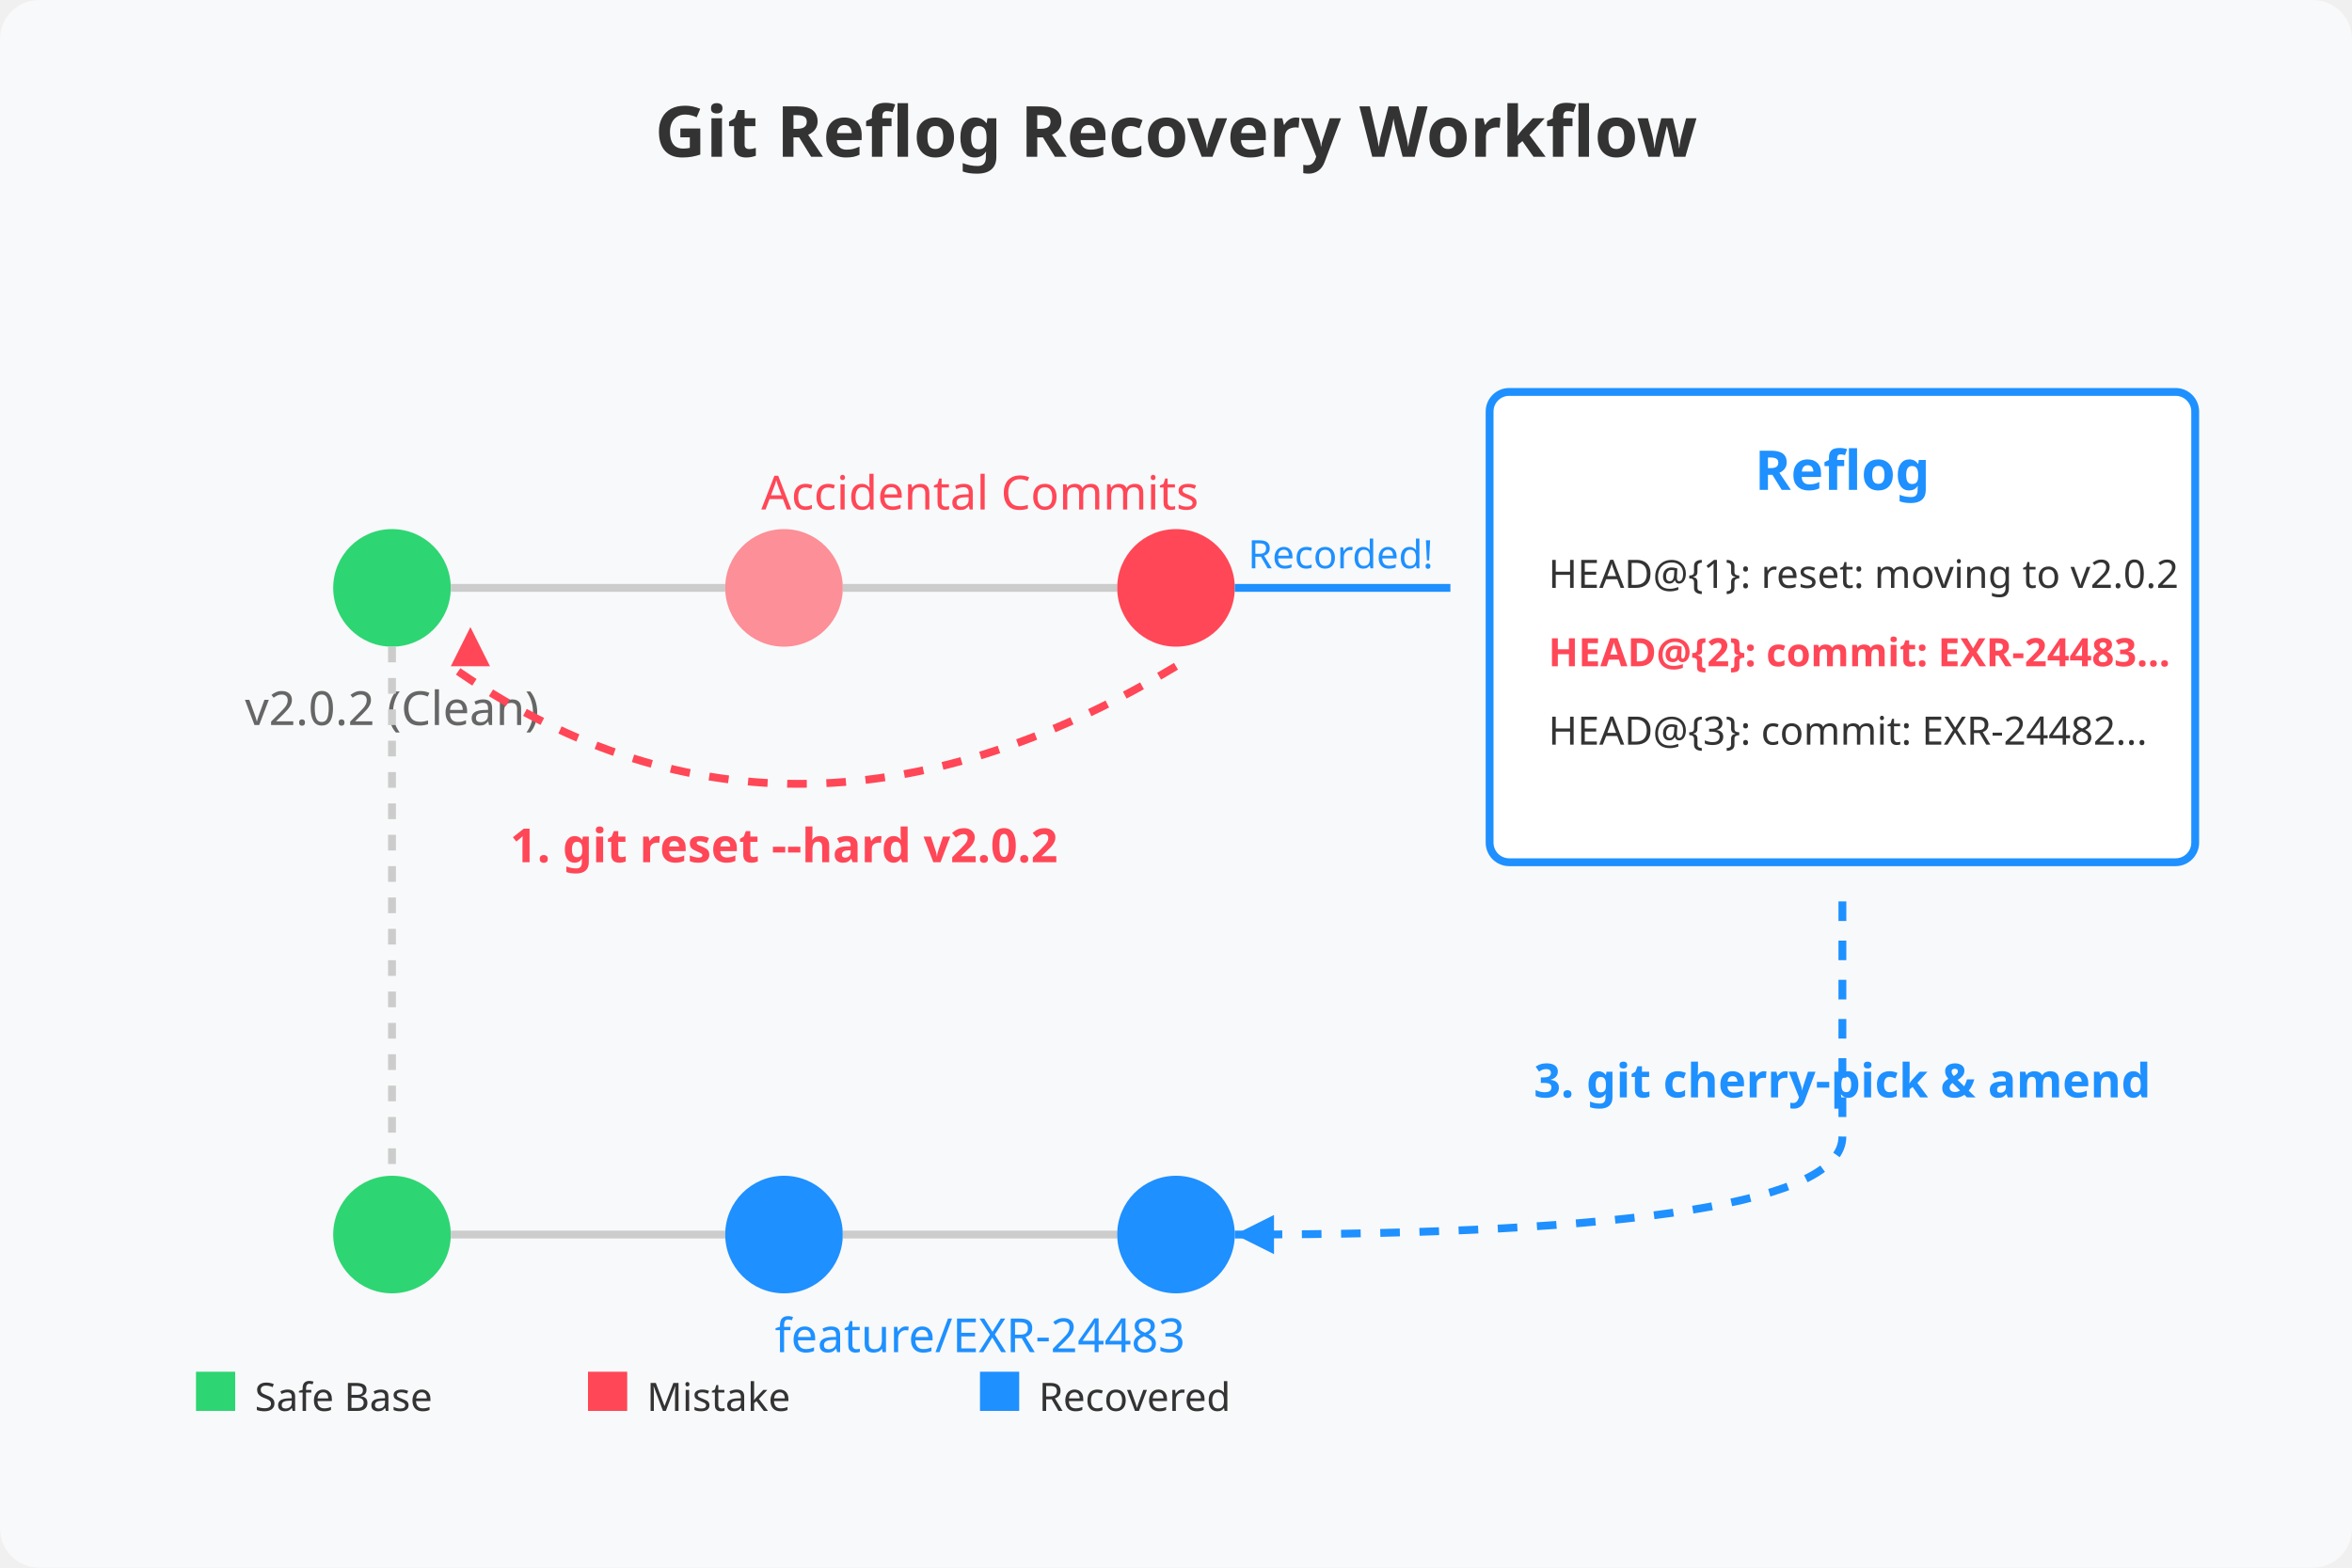
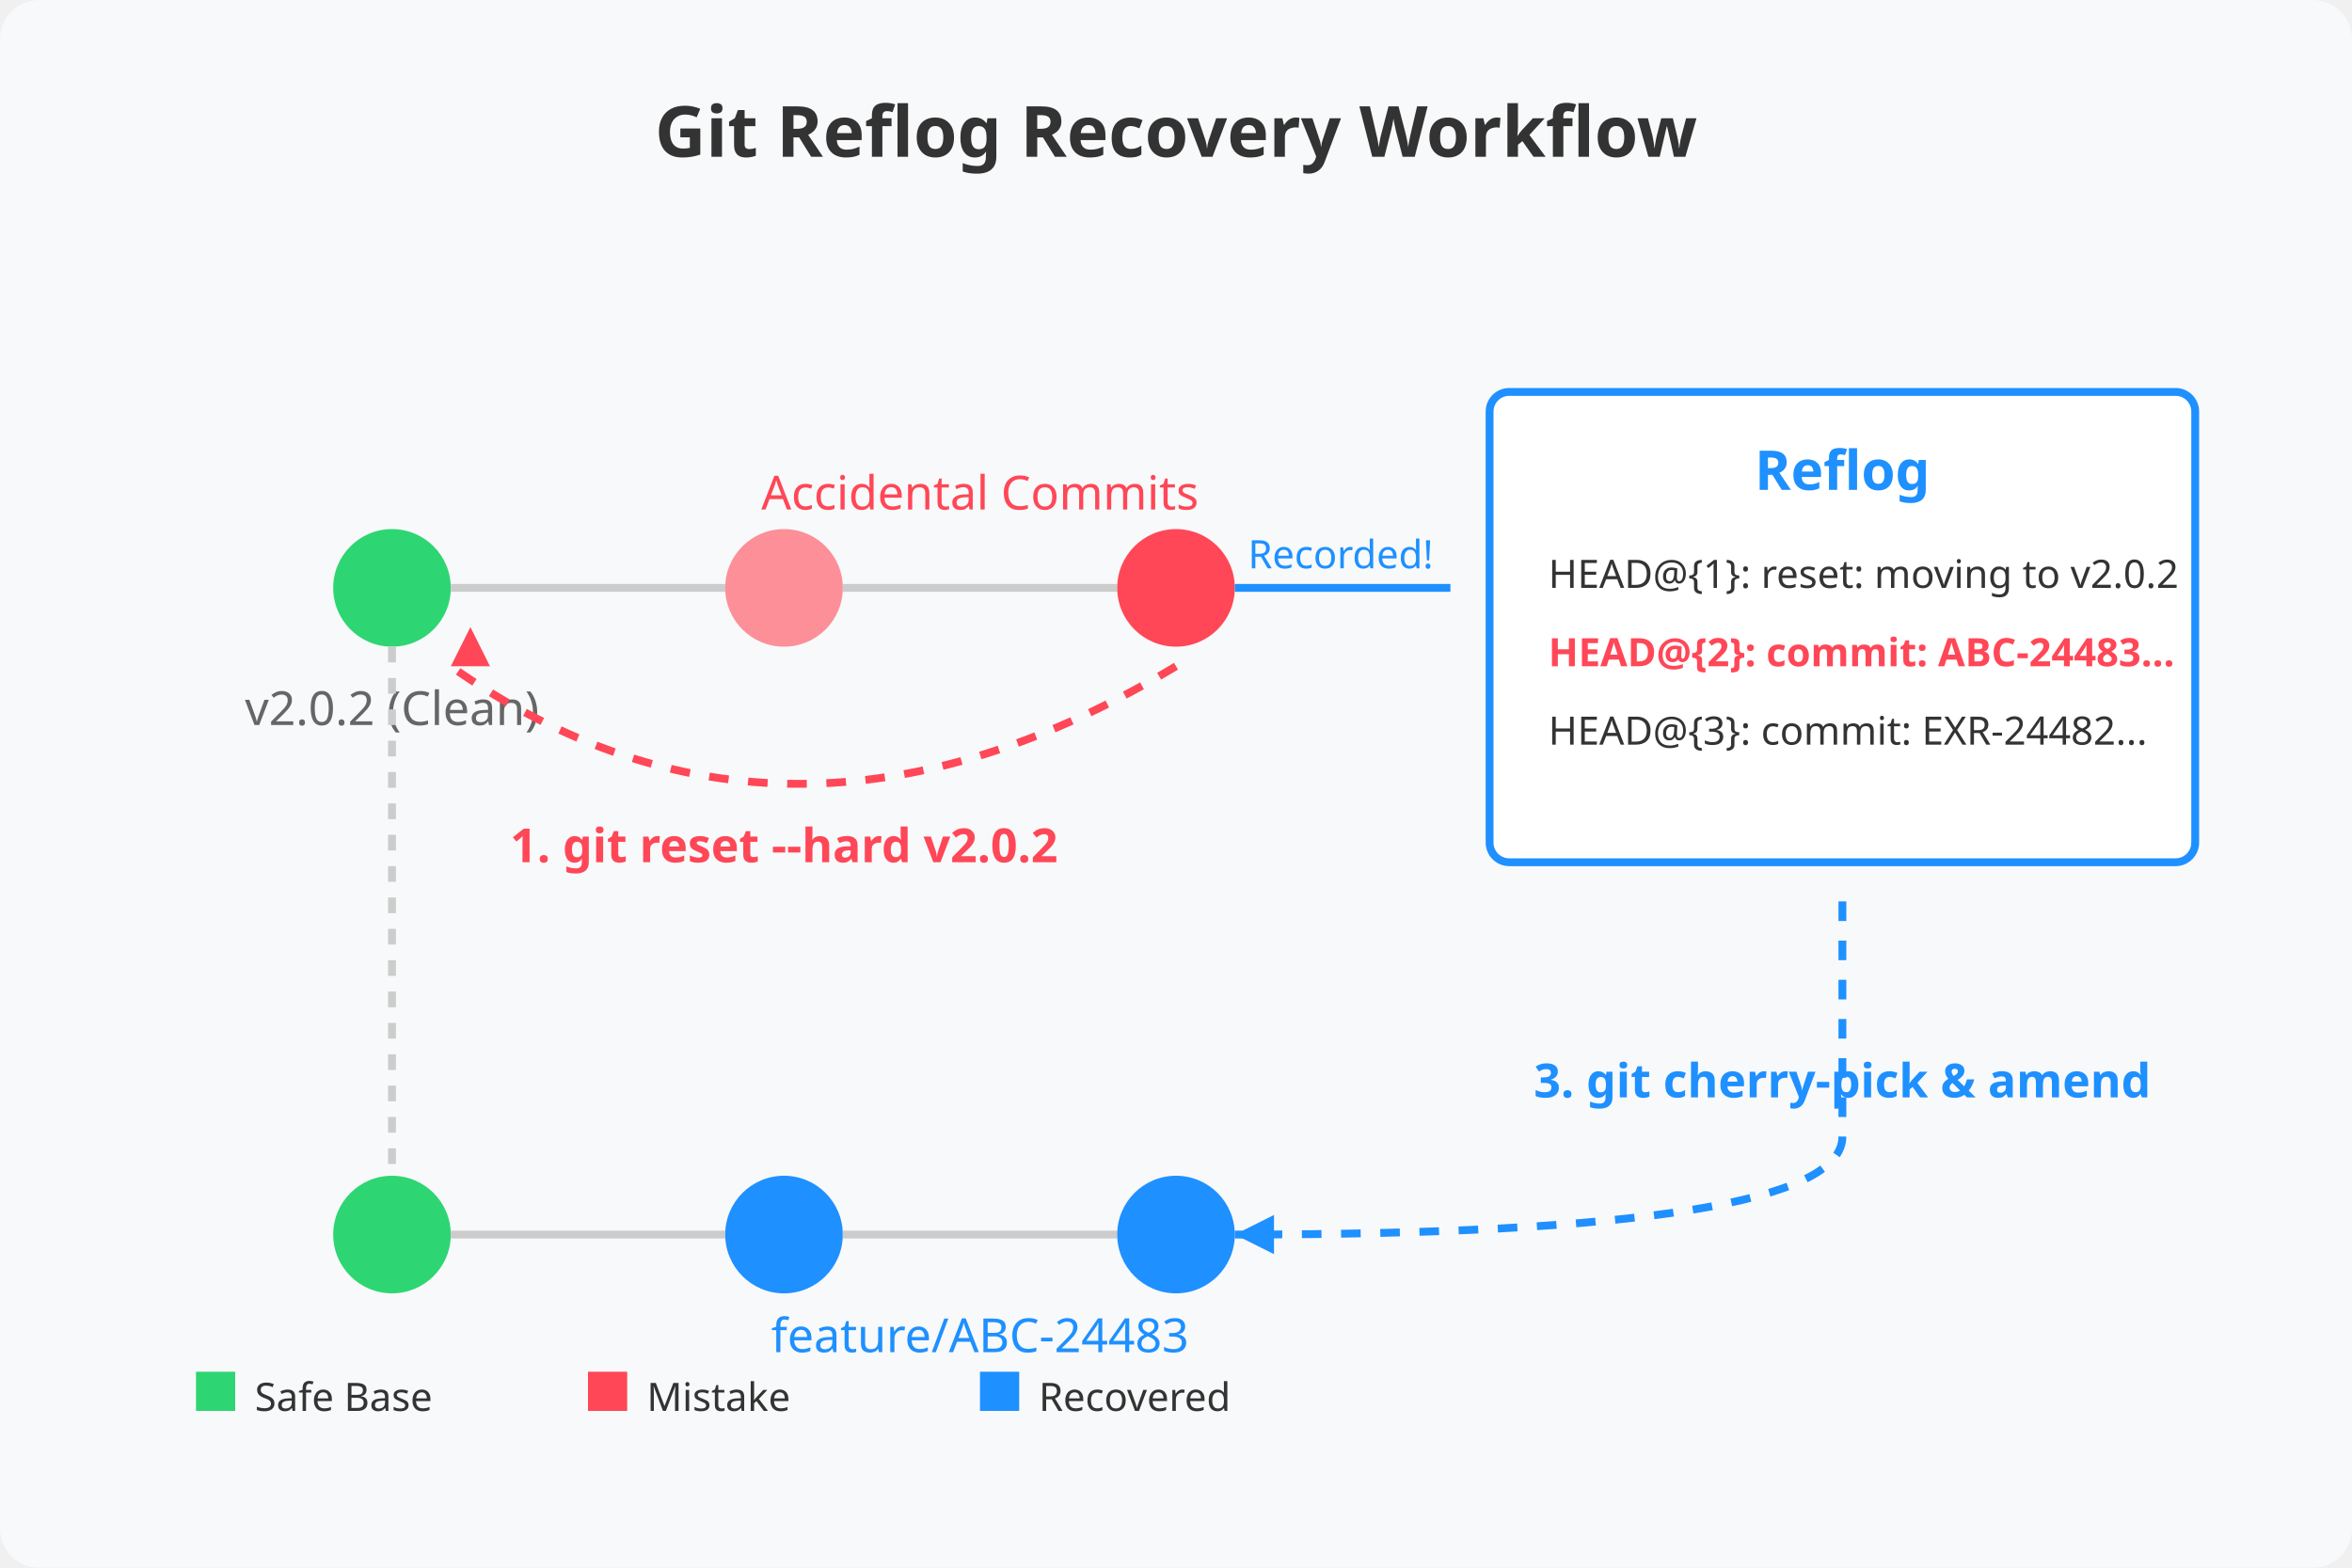
<svg xmlns="http://www.w3.org/2000/svg" viewBox="0 0 600 400">
  <rect width="600" height="400" fill="#f8f9fa" rx="10" />
  <text x="300" y="40" font-family="sans-serif" font-size="18" font-weight="bold" text-anchor="middle" fill="#333">Git Reflog Recovery Workflow</text>
  <circle cx="100" cy="150" r="15" fill="#2ed573" />
  <text x="100" y="185" font-family="sans-serif" font-size="12" text-anchor="middle" fill="#666">v2.0.2 (Clean)</text>
  <line x1="115" y1="150" x2="185" y2="150" stroke="#ccc" stroke-width="2" />
  <circle cx="200" cy="150" r="15" fill="#ff4757" opacity="0.6" />
  <line x1="215" y1="150" x2="285" y2="150" stroke="#ccc" stroke-width="2" />
  <circle cx="300" cy="150" r="15" fill="#ff4757" />
  <text x="250" y="130" font-family="sans-serif" font-size="12" text-anchor="middle" fill="#ff4757">Accidental Commits</text>
  <path d="M300 170 Q200 230 115 170" fill="none" stroke="#ff4757" stroke-width="2" stroke-dasharray="5,5" />
  <text x="200" y="220" font-family="sans-serif" font-size="12" text-anchor="middle" fill="#ff4757" font-weight="bold">1. git reset --hard v2.0.2</text>
  <path d="M115 170 l10 0 l-5 -10 z" fill="#ff4757" />
  <rect x="380" y="100" width="180" height="120" rx="5" fill="#fff" stroke="#1e90ff" stroke-width="2" />
  <text x="470" y="125" font-family="sans-serif" font-size="14" font-weight="bold" text-anchor="middle" fill="#1e90ff">Reflog</text>
  <text x="395" y="150" font-family="sans-serif" font-size="10" fill="#333">HEAD@{1}: reset: moving to v2.0.2</text>
-   <text x="395" y="170" font-family="sans-serif" font-size="10" fill="#ff4757" font-weight="bold">HEAD@{2}: commit: EXR-24483...</text>
+   <text x="395" y="170" font-family="sans-serif" font-size="10" fill="#ff4757" font-weight="bold">HEAD@{2}: commit: ABC-24483...</text>
  <text x="395" y="190" font-family="sans-serif" font-size="10" fill="#333">HEAD@{3}: commit: EXR-24482...</text>
  <path d="M315 150 L370 150" stroke="#1e90ff" stroke-width="2" />
  <text x="342" y="145" font-family="sans-serif" font-size="10" text-anchor="middle" fill="#1e90ff">Recorded!</text>
  <line x1="100" y1="165" x2="100" y2="300" stroke="#ccc" stroke-width="2" stroke-dasharray="4" />
  <circle cx="100" cy="315" r="15" fill="#2ed573" />
  <line x1="115" y1="315" x2="185" y2="315" stroke="#ccc" stroke-width="2" />
  <circle cx="200" cy="315" r="15" fill="#1e90ff" />
  <line x1="215" y1="315" x2="285" y2="315" stroke="#ccc" stroke-width="2" />
  <circle cx="300" cy="315" r="15" fill="#1e90ff" />
-   <text x="250" y="345" font-family="sans-serif" font-size="12" text-anchor="middle" fill="#1e90ff">feature/EXR-24483</text>
+   <text x="250" y="345" font-family="sans-serif" font-size="12" text-anchor="middle" fill="#1e90ff">feature/ABC-24483</text>
  <text x="470" y="280" font-family="sans-serif" font-size="12" text-anchor="middle" fill="#1e90ff" font-weight="bold">3. git cherry-pick &amp; amend</text>
  <path d="M470 230 L470 290 Q470 315 315 315" fill="none" stroke="#1e90ff" stroke-width="2" stroke-dasharray="5,5" />
  <path d="M315 315 l10 5 l0 -10 z" fill="#1e90ff" />
  <rect x="50" y="350" width="10" height="10" fill="#2ed573" />
  <text x="65" y="360" font-family="sans-serif" font-size="10" fill="#333">Safe Base</text>
  <rect x="150" y="350" width="10" height="10" fill="#ff4757" />
  <text x="165" y="360" font-family="sans-serif" font-size="10" fill="#333">Mistake</text>
  <rect x="250" y="350" width="10" height="10" fill="#1e90ff" />
  <text x="265" y="360" font-family="sans-serif" font-size="10" fill="#333">Recovered</text>
</svg>
